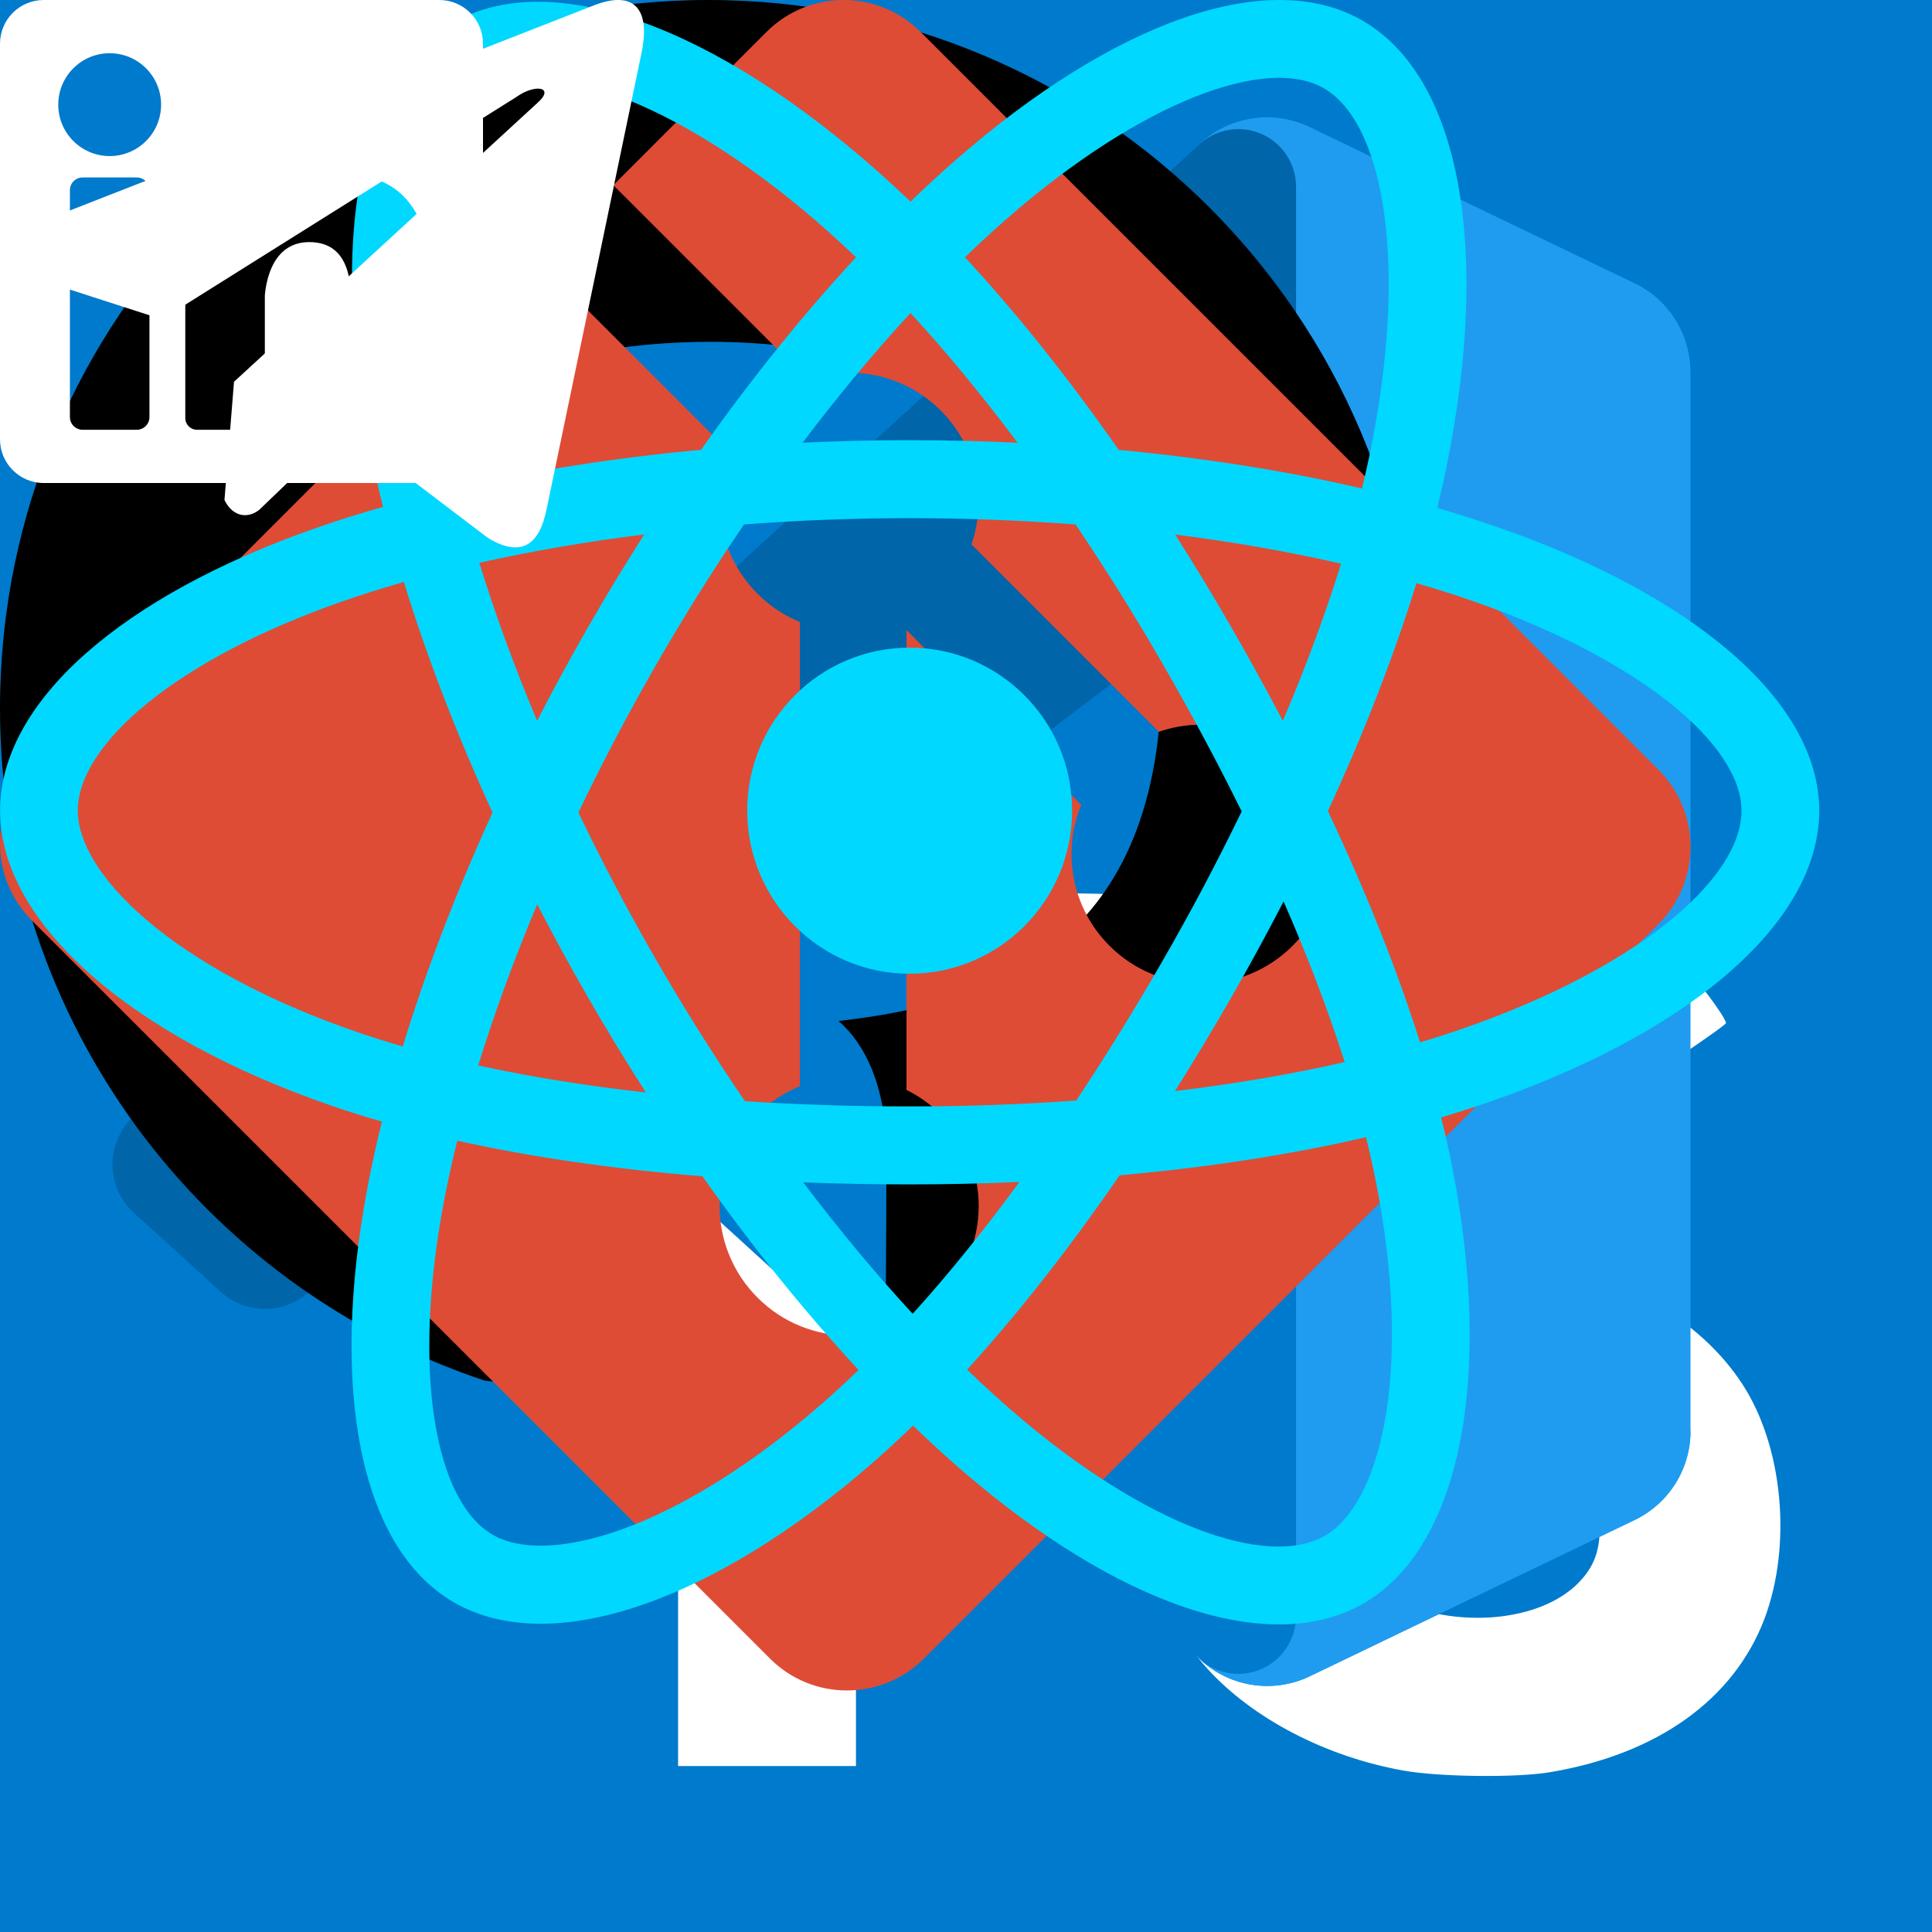
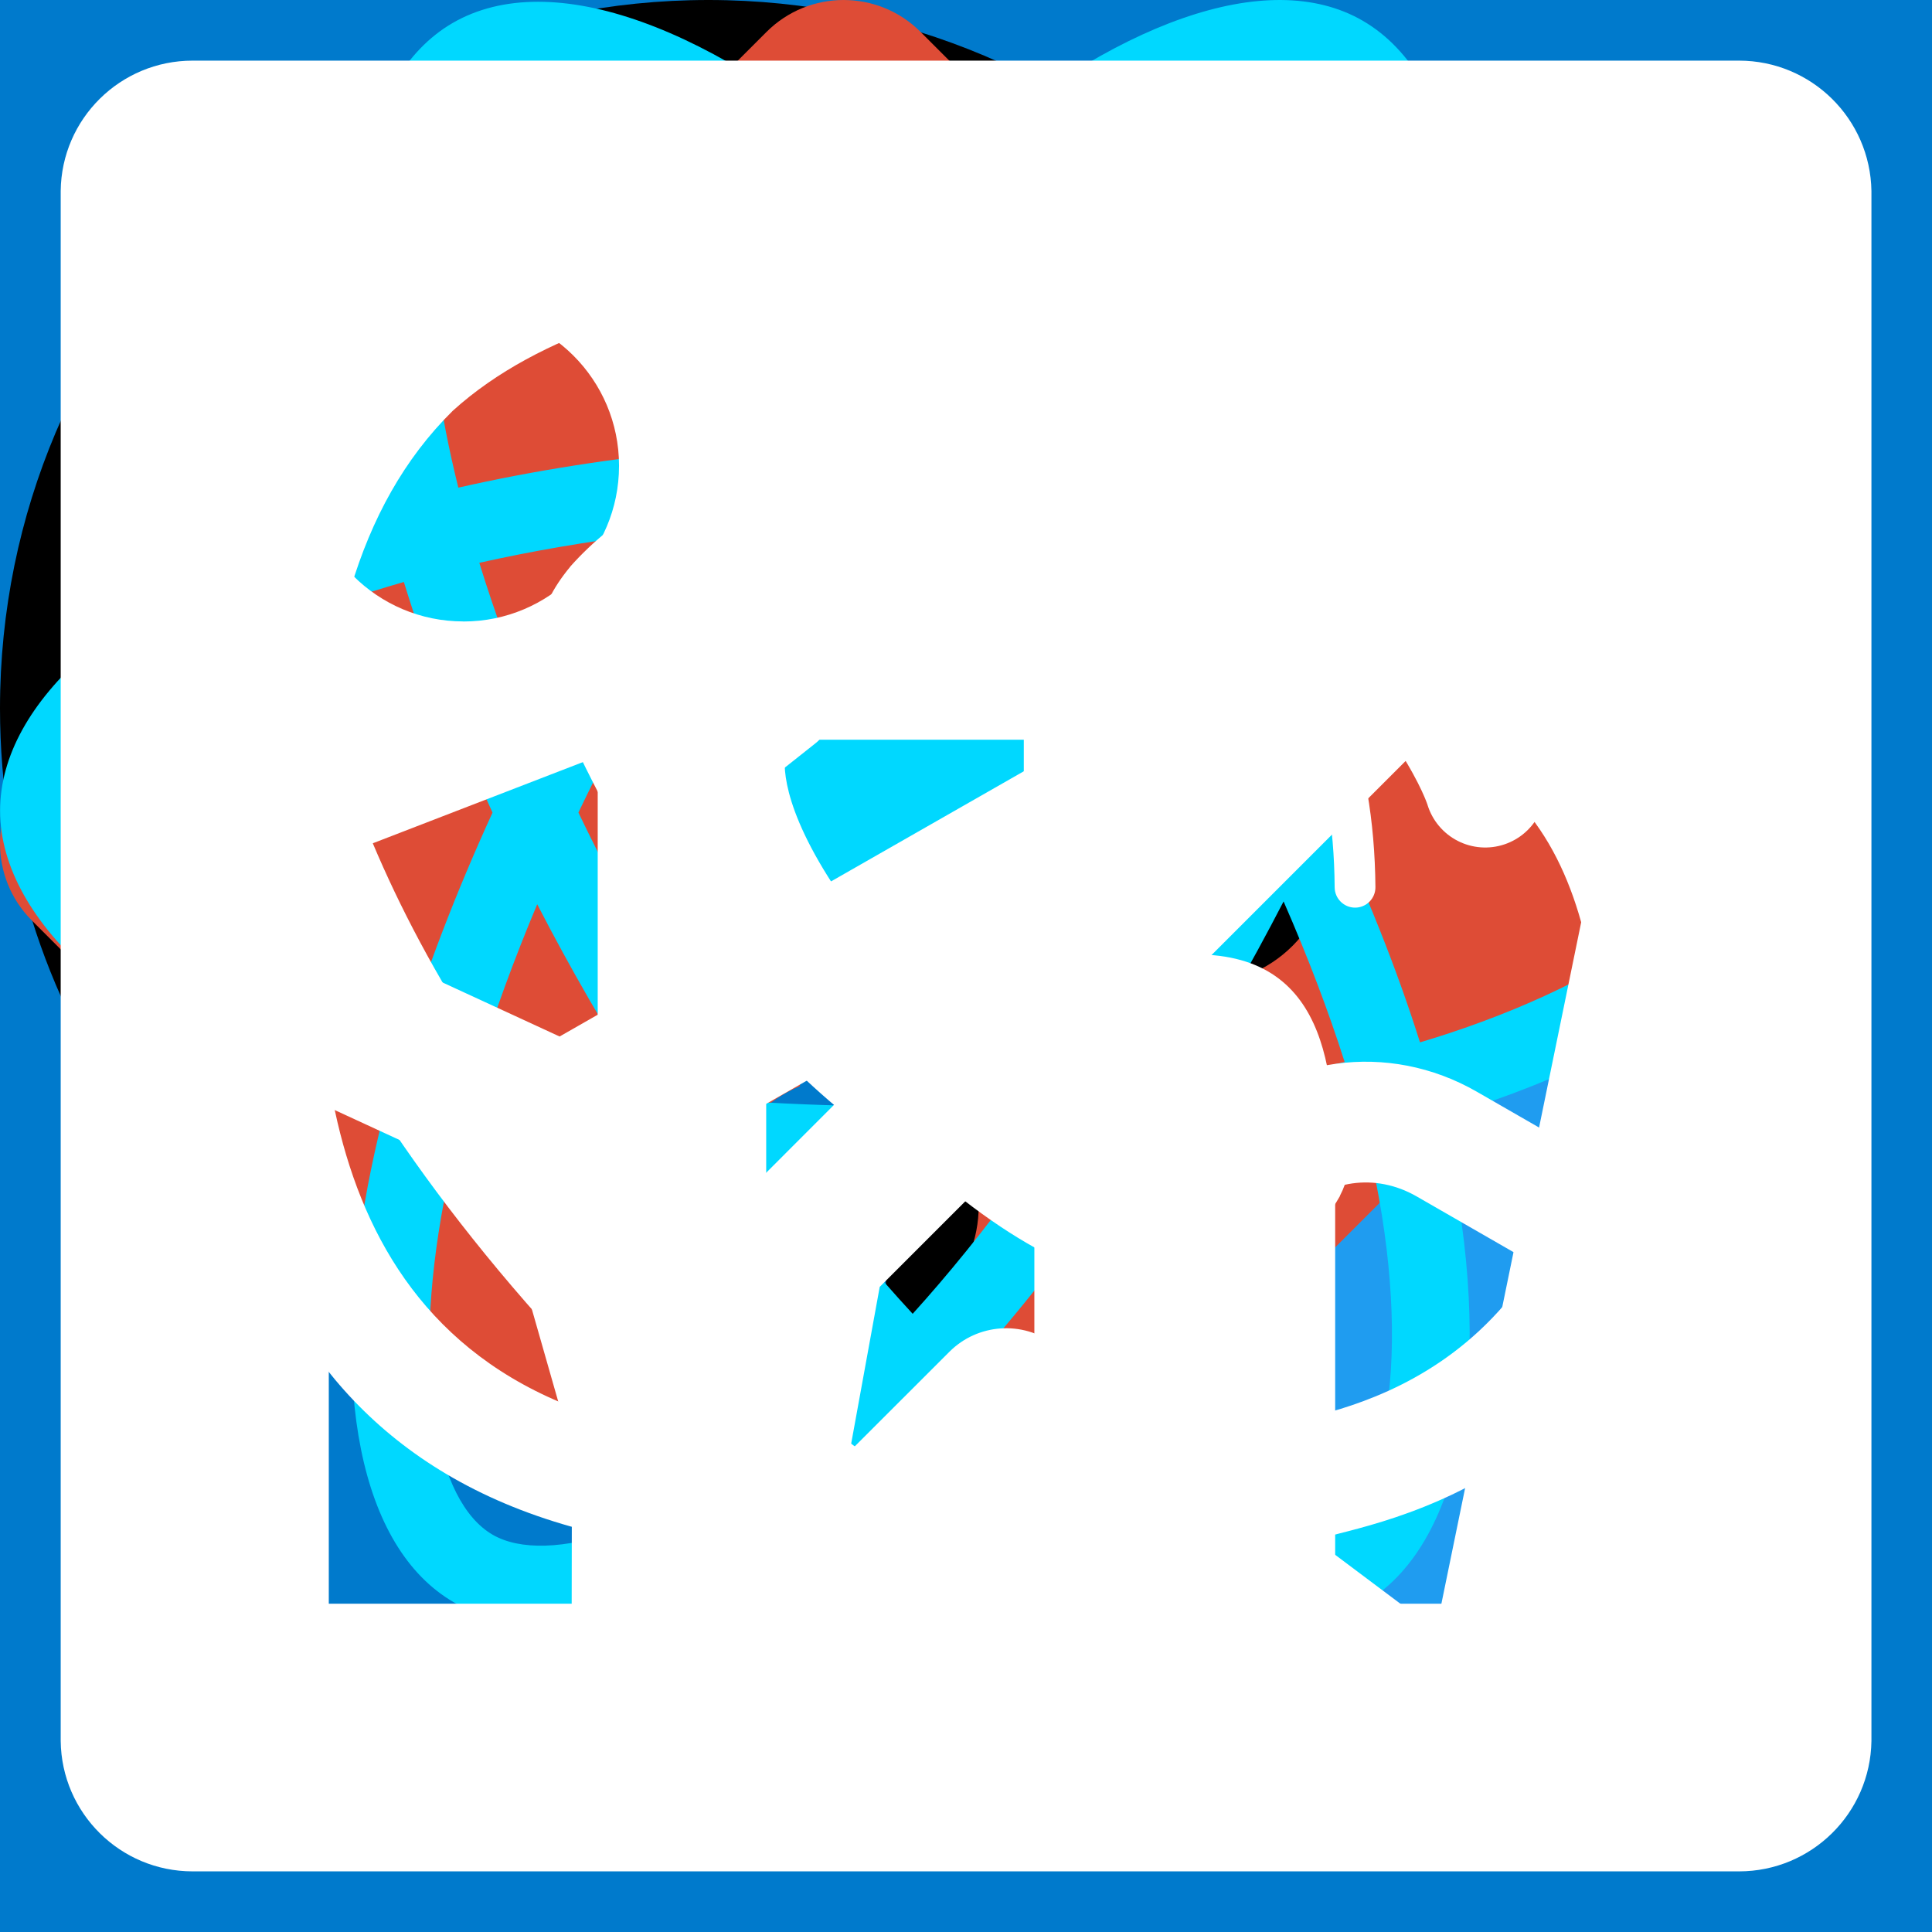
<svg xmlns="http://www.w3.org/2000/svg" width="120" height="120" viewBox="0 0 120 120" fill="none">
  <g id="htmlIcon">
    <path d="M22.132 102.004L13.706 7.5H106.294L97.856 101.989L59.944 112.5L22.132 102.004Z" fill="#E44F26" />
    <path d="M60 104.468L90.638 95.974L97.845 15.229H60V104.468Z" fill="#F1662A" />
    <path d="M60 50.276H44.663L43.605 38.407H60V26.816H30.938L31.215 29.929L34.061 61.867H60V50.276ZM60 80.377L59.947 80.392L47.04 76.909L46.215 67.665H34.579L36.203 85.86L59.947 92.453L60 92.438V80.377Z" fill="#EBEBEB" />
    <path d="M59.959 50.276V61.867H74.231L72.889 76.901L59.959 80.389V92.449L83.723 85.86L83.895 83.903L86.618 53.389L86.903 50.276H59.959ZM59.959 26.816V38.407H87.957L88.189 35.805L88.718 29.929L88.995 26.816H59.959Z" fill="white" />
  </g>
  <g id="cssIcon">
    <path d="M22.133 101.154L13.71 7.438H106.29L97.856 101.139L59.944 111.562L22.133 101.154Z" fill="#1572B6" />
    <path d="M60 103.597L90.638 95.174L97.845 15.102H60V103.597Z" fill="#33A9DC" />
    <path d="M60 49.054H75.338L76.395 37.284H60V25.79H89.062L88.785 28.872L85.939 60.549H60V49.054Z" fill="white" />
    <path d="M60.071 78.904L60.019 78.919L47.111 75.461L46.286 66.294H34.65L36.274 84.341L60.015 90.879L60.071 90.864V78.904Z" fill="#EBEBEB" />
    <path d="M74.351 60.062L72.956 75.453L60.03 78.912V90.871L83.79 84.341L83.966 82.4L85.98 60.062H74.351Z" fill="white" />
    <path d="M60.041 25.79V37.284H32.044L31.811 34.7L31.282 28.872L31.005 25.79H60.041ZM60 49.054V60.549H47.254L47.021 57.964L46.496 52.137L46.219 49.054H60Z" fill="#EBEBEB" />
  </g>
  <g id="jsIcon">
    <path d="M7.5 7.5H112.5V112.5H7.5V7.5Z" fill="#F5DE19" />
    <path d="M78.034 89.531C78.928 91.349 80.318 92.876 82.043 93.938C83.768 94.999 85.758 95.552 87.784 95.531C91.871 95.531 94.485 93.487 94.485 90.656C94.485 87.281 91.8 86.074 87.3 84.105L84.832 83.047C77.707 80.014 72.983 76.215 72.983 68.183C72.983 60.784 78.608 55.148 87.431 55.148C90.288 54.941 93.142 55.581 95.637 56.986C98.132 58.391 100.159 60.499 101.464 63.049L93.75 67.98C93.248 66.716 92.373 65.635 91.242 64.879C90.111 64.124 88.776 63.73 87.416 63.75C86.823 63.691 86.224 63.755 85.657 63.94C85.09 64.125 84.567 64.427 84.123 64.824C83.679 65.222 83.323 65.709 83.077 66.252C82.831 66.795 82.701 67.384 82.695 67.98C82.695 70.939 84.529 72.139 88.763 73.98L91.23 75.037C99.615 78.634 104.355 82.297 104.355 90.536C104.355 99.42 97.376 104.287 88.005 104.287C84.354 104.52 80.713 103.691 77.522 101.901C74.332 100.11 71.727 97.434 70.024 94.196L78.034 89.531ZM43.178 90.386C44.726 93.135 46.136 95.46 49.526 95.46C52.766 95.46 54.814 94.192 54.814 89.261V55.71H64.68V89.392C64.68 99.608 58.68 104.257 49.946 104.257C46.859 104.426 43.793 103.657 41.151 102.051C38.51 100.444 36.416 98.076 35.145 95.257L43.178 90.386Z" fill="black" />
  </g>
  <g id="tsIcon">
    <path d="M0 60V120H60H120V60V0H60H0V60Z" fill="#007ACC" />
    <path d="M26.537 60.398L26.499 65.312H34.309H42.118L42.118 87.503V109.693H47.642H53.166V87.503L53.166 65.312H60.975H68.785V60.493C68.785 57.826 68.728 55.598 68.652 55.541C68.595 55.465 59.09 55.426 47.566 55.446L26.595 55.503L26.537 60.398Z" fill="white" />
    <path d="M96.826 55.364C99.874 56.126 102.198 57.478 104.331 59.687C105.436 60.868 107.074 63.021 107.207 63.535C107.245 63.687 102.026 67.192 98.864 69.154C98.75 69.23 98.293 68.735 97.779 67.973C96.236 65.725 94.617 64.754 92.141 64.583C88.502 64.335 86.16 66.24 86.179 69.421C86.179 70.354 86.312 70.906 86.693 71.668C87.493 73.326 88.979 74.316 93.645 76.335C102.236 80.03 105.912 82.468 108.198 85.935C110.75 89.802 111.322 95.973 109.588 100.564C107.683 105.554 102.96 108.945 96.312 110.068C94.255 110.43 89.379 110.373 87.169 109.973C82.35 109.116 77.779 106.735 74.96 103.611C73.855 102.392 71.703 99.211 71.836 98.983C71.893 98.906 72.388 98.602 72.941 98.278C73.474 97.973 75.493 96.811 77.398 95.707L80.845 93.707L81.569 94.773C82.579 96.316 84.788 98.43 86.122 99.135C89.95 101.154 95.207 100.868 97.798 98.545C98.903 97.535 99.36 96.487 99.36 94.945C99.36 93.554 99.188 92.945 98.464 91.897C97.531 90.564 95.626 89.44 90.217 87.097C84.026 84.43 81.36 82.773 78.922 80.145C77.512 78.621 76.179 76.183 75.626 74.145C75.169 72.449 75.055 68.202 75.417 66.487C76.693 60.507 81.207 56.335 87.722 55.097C89.836 54.697 94.75 54.849 96.826 55.364Z" fill="white" />
  </g>
  <g id="vscodeIcon">
    <path d="M101.535 17.605L81.354 7.889C80.214 7.339 78.932 7.158 77.685 7.37C76.437 7.582 75.287 8.177 74.393 9.072L8.33 69.3C7.529 70.027 7.049 71.043 6.996 72.124C6.944 73.205 7.323 74.263 8.05 75.064C8.138 75.159 8.225 75.25 8.32 75.334L13.713 80.234C14.418 80.875 15.325 81.25 16.277 81.292C17.229 81.334 18.166 81.042 18.925 80.465L98.497 20.125C99.098 19.669 99.814 19.39 100.566 19.319C101.317 19.248 102.073 19.388 102.749 19.723C103.425 20.058 103.993 20.576 104.391 21.217C104.789 21.858 105 22.598 105 23.352V23.117C105 21.966 104.675 20.837 104.062 19.862C103.449 18.887 102.573 18.105 101.535 17.605Z" fill="#0065A9" />
    <path d="M101.535 94.395L81.354 104.115C80.214 104.662 78.932 104.843 77.685 104.631C76.438 104.419 75.288 103.825 74.393 102.932L8.33 42.7C7.529 41.973 7.049 40.957 6.996 39.876C6.944 38.795 7.323 37.737 8.05 36.935C8.138 36.841 8.225 36.75 8.32 36.666L13.713 31.766C14.419 31.122 15.328 30.746 16.282 30.704C17.237 30.662 18.175 30.956 18.935 31.535L98.497 91.875C99.098 92.331 99.814 92.61 100.566 92.681C101.317 92.752 102.073 92.612 102.749 92.277C103.425 91.942 103.993 91.424 104.391 90.783C104.789 90.142 105 89.403 105 88.648V88.9C104.996 90.049 104.669 91.173 104.057 92.145C103.444 93.117 102.57 93.897 101.535 94.395Z" fill="#007ACC" />
    <path d="M81.354 104.114C80.214 104.662 78.932 104.843 77.685 104.631C76.438 104.419 75.287 103.825 74.392 102.931C74.895 103.428 75.533 103.764 76.226 103.899C76.919 104.034 77.637 103.962 78.289 103.691C78.941 103.42 79.499 102.963 79.892 102.376C80.285 101.79 80.497 101.1 80.5 100.394V11.606C80.501 10.896 80.29 10.203 79.897 9.613C79.502 9.023 78.942 8.563 78.287 8.292C77.631 8.02 76.91 7.949 76.214 8.088C75.518 8.227 74.879 8.57 74.378 9.072C75.273 8.177 76.423 7.582 77.67 7.37C78.917 7.157 80.2 7.337 81.34 7.885L101.517 17.587C102.559 18.084 103.438 18.866 104.054 19.841C104.67 20.817 104.998 21.946 105 23.1V88.9C105 90.053 104.675 91.182 104.061 92.158C103.447 93.134 102.571 93.917 101.531 94.416L81.354 104.114Z" fill="#1F9CF0" />
  </g>
  <g id="githubIcon">
    <path fill-rule="evenodd" clip-rule="evenodd" d="M44 0C19.69 0 0 19.69 0 44C0 63.47 12.595 79.915 30.085 85.745C32.285 86.13 33.11 84.81 33.11 83.655C33.11 82.61 33.055 79.145 33.055 75.46C22 77.495 19.14 72.765 18.26 70.29C17.765 69.025 15.62 65.12 13.75 64.075C12.21 63.25 10.01 61.215 13.695 61.16C17.16 61.105 19.635 64.35 20.46 65.67C24.42 72.325 30.745 70.455 33.275 69.3C33.66 66.44 34.815 64.515 36.08 63.415C26.29 62.315 16.06 58.52 16.06 41.69C16.06 36.905 17.765 32.945 20.57 29.865C20.13 28.765 18.59 24.255 21.01 18.205C21.01 18.205 24.695 17.05 33.11 22.715C36.63 21.725 40.37 21.23 44.11 21.23C47.85 21.23 51.59 21.725 55.11 22.715C63.525 16.995 67.21 18.205 67.21 18.205C69.63 24.255 68.09 28.765 67.65 29.865C70.455 32.945 72.16 36.85 72.16 41.69C72.16 58.575 61.875 62.315 52.085 63.415C53.68 64.79 55.055 67.43 55.055 71.555C55.055 77.44 55 82.17 55 83.655C55 84.81 55.825 86.185 58.025 85.745C66.76 82.796 74.35 77.182 79.727 69.694C85.104 62.205 87.997 53.219 88 44C88 19.69 68.31 0 44 0Z" fill="black" />
  </g>
  <g id="gitIcon">
    <g clip-path="url(#clip0_2_5685)">
      <path d="M103.02 47.822L57.176 1.98C54.537 -0.66 50.255 -0.66 47.613 1.98L38.094 11.5L50.17 23.576C52.976 22.628 56.194 23.264 58.431 25.501C60.679 27.753 61.311 30.998 60.339 33.813L71.978 45.452C74.793 44.482 78.042 45.109 80.291 47.362C83.434 50.504 83.434 55.596 80.291 58.74C77.147 61.884 72.055 61.884 68.909 58.74C66.545 56.373 65.961 52.901 67.158 49.989L56.305 39.135L56.303 67.697C57.09 68.086 57.809 68.6 58.431 69.219C61.574 72.361 61.574 77.453 58.431 80.6C55.287 83.742 50.193 83.742 47.053 80.6C43.91 77.453 43.91 72.361 47.053 69.219C47.807 68.466 48.702 67.869 49.687 67.463V38.635C48.7 38.232 47.805 37.635 47.053 36.879C44.672 34.501 44.1 31.007 45.32 28.083L33.415 16.177L1.981 47.61C-0.66 50.252 -0.66 54.535 1.981 57.175L47.826 103.018C50.465 105.658 54.746 105.658 57.389 103.018L103.019 57.388C105.66 54.747 105.66 50.462 103.019 47.822" fill="#DE4C36" />
    </g>
    <defs>
      <clipPath id="clip0_2_5685">
        <rect width="105" height="105" fill="white" />
      </clipPath>
    </defs>
  </g>
  <g id="reactIcon">
    <g clip-path="url(#clip0_2_5687)">
      <path d="M92.906 32.703C91.703 32.289 90.49 31.905 89.269 31.552C89.474 30.711 89.663 29.879 89.83 29.062C92.584 15.648 90.784 4.842 84.636 1.284C78.742 -2.127 69.102 1.429 59.366 9.933C58.406 10.773 57.468 11.637 56.552 12.524C55.939 11.934 55.315 11.356 54.68 10.789C44.477 1.696 34.249 -2.136 28.108 1.432C22.219 4.854 20.475 15.013 22.954 27.725C23.2 28.984 23.479 30.237 23.789 31.482C22.341 31.895 20.944 32.334 19.607 32.802C7.644 36.988 0.005 43.548 0.005 50.353C0.005 57.381 8.206 64.43 20.666 68.704C21.676 69.049 22.695 69.369 23.721 69.663C23.387 71.004 23.092 72.354 22.834 73.711C20.471 86.204 22.316 96.122 28.189 99.522C34.255 103.033 44.437 99.425 54.35 90.727C55.154 90.02 55.941 89.293 56.708 88.546C57.7 89.507 58.719 90.439 59.763 91.343C69.366 99.636 78.85 102.985 84.718 99.576C90.778 96.055 92.748 85.4 90.191 72.436C89.989 71.42 89.763 70.409 89.513 69.405C90.228 69.192 90.93 68.973 91.614 68.746C104.567 64.438 112.995 57.475 112.995 50.353C112.995 43.523 105.109 36.919 92.906 32.703ZM90.096 64.147C89.478 64.353 88.844 64.55 88.198 64.743C86.768 60.2 84.838 55.368 82.477 50.376C84.73 45.504 86.586 40.734 87.976 36.22C89.132 36.556 90.253 36.91 91.335 37.283C101.791 40.896 108.168 46.237 108.168 50.353C108.168 54.737 101.28 60.428 90.096 64.147ZM85.456 73.376C86.586 79.109 86.748 84.292 85.999 88.344C85.326 91.984 83.973 94.412 82.299 95.384C78.738 97.453 71.123 94.764 62.911 87.671C61.94 86.831 60.993 85.963 60.07 85.07C63.254 81.576 66.436 77.513 69.541 73.001C75.004 72.514 80.164 71.719 84.844 70.633C85.069 71.543 85.273 72.457 85.456 73.376ZM38.526 95.026C35.047 96.259 32.276 96.295 30.601 95.325C27.037 93.262 25.555 85.298 27.576 74.615C27.816 73.353 28.091 72.097 28.401 70.85C33.029 71.878 38.152 72.617 43.627 73.062C46.754 77.478 50.028 81.536 53.327 85.089C52.626 85.77 51.908 86.434 51.174 87.079C46.79 90.925 42.397 93.654 38.526 95.026ZM22.228 64.12C16.718 62.23 12.168 59.774 9.049 57.093C6.246 54.685 4.832 52.293 4.832 50.353C4.832 46.223 10.966 40.956 21.196 37.377C22.438 36.943 23.737 36.533 25.085 36.148C26.5 40.764 28.354 45.59 30.592 50.471C28.325 55.423 26.444 60.327 25.016 64.997C24.08 64.728 23.15 64.436 22.228 64.12ZM27.691 26.795C25.567 15.903 26.978 7.687 30.527 5.625C34.307 3.429 42.665 6.56 51.475 14.412C52.05 14.925 52.615 15.448 53.171 15.982C49.888 19.52 46.644 23.548 43.545 27.937C38.231 28.431 33.144 29.225 28.468 30.289C28.18 29.131 27.921 27.966 27.691 26.795V26.795ZM76.43 38.874C75.325 36.959 74.18 35.068 72.994 33.202C76.599 33.66 80.053 34.267 83.297 35.01C82.323 38.142 81.109 41.417 79.681 44.775C78.636 42.787 77.553 40.819 76.43 38.874ZM56.554 19.444C58.781 21.865 61.01 24.568 63.203 27.5C58.755 27.289 54.298 27.289 49.849 27.498C52.044 24.592 54.293 21.893 56.554 19.444ZM36.551 38.907C35.442 40.837 34.379 42.792 33.361 44.771C31.956 41.425 30.753 38.136 29.771 34.958C32.995 34.235 36.433 33.643 40.015 33.194C38.816 35.07 37.661 36.975 36.551 38.907V38.907ZM40.118 67.857C36.417 67.442 32.927 66.881 29.704 66.177C30.702 62.943 31.931 59.583 33.367 56.165C34.389 58.146 35.457 60.103 36.57 62.033C37.715 64.018 38.9 65.961 40.118 67.857ZM56.688 81.603C54.4 79.126 52.118 76.385 49.889 73.437C52.053 73.522 54.258 73.566 56.5 73.566C58.803 73.566 61.08 73.514 63.32 73.414C61.12 76.415 58.899 79.159 56.688 81.603ZM79.726 55.991C81.237 59.446 82.509 62.788 83.52 65.967C80.244 66.717 76.707 67.321 72.98 67.77C74.174 65.87 75.331 63.946 76.449 62C77.586 60.021 78.678 58.018 79.726 55.991ZM72.268 59.579C70.556 62.563 68.749 65.491 66.847 68.357C63.404 68.602 59.952 68.723 56.5 68.722C52.984 68.722 49.563 68.612 46.27 68.397C44.319 65.538 42.477 62.605 40.747 59.606H40.748C39.026 56.623 37.418 53.575 35.926 50.468C37.414 47.362 39.017 44.312 40.733 41.327L40.733 41.327C42.448 38.341 44.275 35.421 46.211 32.573C49.571 32.318 53.017 32.185 56.499 32.185H56.5C59.998 32.185 63.448 32.319 66.808 32.577C68.724 35.419 70.54 38.33 72.252 41.301C73.974 44.28 75.598 47.315 77.123 50.4C75.614 53.517 73.994 56.578 72.268 59.579ZM82.225 5.481C86.009 7.671 87.48 16.502 85.103 28.084C84.951 28.823 84.781 29.576 84.595 30.339C79.907 29.253 74.817 28.445 69.487 27.943C66.383 23.506 63.166 19.472 59.936 15.979C60.782 15.16 61.649 14.363 62.535 13.587C70.877 6.301 78.673 3.425 82.225 5.481ZM56.5 40.226C62.072 40.226 66.59 44.76 66.59 50.353C66.59 55.946 62.072 60.48 56.5 60.48C50.928 60.48 46.41 55.946 46.41 50.353C46.41 44.76 50.928 40.226 56.5 40.226Z" fill="#00D8FF" />
    </g>
    <defs>
      <clipPath id="clip0_2_5687">
        <rect width="113" height="101" fill="white" />
      </clipPath>
    </defs>
  </g>
  <g id="linkedinIcon">
-     <g clip-path="url(#clip0_1_4776)">
-       <path d="M27.286 0H2.714C1.215 0 0 1.215 0 2.714V27.286C0 28.785 1.215 30 2.714 30H27.286C28.785 30 30 28.785 30 27.286V2.714C30 1.215 28.785 0 27.286 0ZM9.283 25.904C9.283 26.34 8.93 26.694 8.494 26.694H5.132C4.696 26.694 4.342 26.34 4.342 25.904V11.812C4.342 11.376 4.696 11.022 5.132 11.022H8.494C8.93 11.022 9.283 11.376 9.283 11.812V25.904ZM6.813 9.694C5.049 9.694 3.619 8.264 3.619 6.5C3.619 4.736 5.049 3.306 6.813 3.306C8.576 3.306 10.006 4.736 10.006 6.5C10.006 8.264 8.577 9.694 6.813 9.694ZM26.852 25.968C26.852 26.369 26.526 26.694 26.125 26.694H22.518C22.117 26.694 21.792 26.369 21.792 25.968V19.358C21.792 18.372 22.081 15.037 19.215 15.037C16.992 15.037 16.541 17.319 16.45 18.344V25.968C16.45 26.369 16.125 26.694 15.724 26.694H12.235C11.834 26.694 11.509 26.369 11.509 25.968V11.748C11.509 11.347 11.834 11.022 12.235 11.022H15.724C16.125 11.022 16.45 11.347 16.45 11.748V12.978C17.275 11.74 18.5 10.786 21.108 10.786C26.885 10.786 26.852 16.182 26.852 19.147V25.968Z" fill="white" />
-     </g>
-     <defs>
-       <clipPath id="clip0_1_4776">
-         <rect width="30" height="30" fill="white" />
-       </clipPath>
-     </defs>
+     <path style=" stroke:none;fill-rule:nonzero;fill:rgb(100%,100%,100%);fill-opacity:1;" d="M 107.918 3.766 L 12.066 3.766 C 12.039 3.766 12.004 3.766 11.965 3.766 C 7.469 3.766 3.82 7.379 3.77 11.859 L 3.77 108.133 C 3.82 112.617 7.469 116.234 11.965 116.234 C 12.004 116.234 12.039 116.234 12.074 116.234 L 107.906 116.234 C 107.938 116.234 107.973 116.234 108.012 116.234 C 112.512 116.234 116.168 112.625 116.238 108.141 L 116.238 11.867 C 116.168 7.379 112.512 3.766 108.008 3.766 C 107.969 3.766 107.938 3.766 107.898 3.766 Z M 37.125 99.609 L 20.422 99.609 L 20.422 45.941 L 37.125 45.941 Z M 28.777 38.598 C 23.434 38.598 19.105 34.266 19.105 28.926 C 19.105 23.586 23.438 19.258 28.777 19.258 C 34.117 19.258 38.449 23.582 38.449 28.922 C 38.449 28.926 38.449 28.93 38.449 28.938 C 38.449 34.273 34.121 38.602 28.785 38.602 C 28.781 38.602 28.777 38.602 28.773 38.602 Z M 99.586 99.609 L 82.93 99.609 L 82.93 73.512 C 82.93 67.285 82.805 59.281 74.254 59.281 C 65.57 59.281 64.246 66.051 64.246 73.055 L 64.246 99.609 L 47.59 99.609 L 47.59 45.945 L 63.59 45.945 L 63.59 53.262 L 63.805 53.262 C 66.91 48.031 72.527 44.578 78.953 44.578 C 79.18 44.578 79.406 44.582 79.633 44.59 L 79.598 44.59 C 96.473 44.59 99.594 55.699 99.594 70.156 L 99.594 99.609 Z M 99.586 99.609 " />
  </g>
  <g id="telegramIcon">
-     <path d="M36.753 0.386L1.315 14.258C-0.111 14.904 -0.594 16.198 0.97 16.9L10.061 19.833L32.043 6.043C33.243 5.177 34.472 5.408 33.415 6.36L14.535 23.712L13.942 31.055C14.492 32.189 15.497 32.194 16.139 31.631L21.362 26.614L30.308 33.414C32.386 34.662 33.516 33.856 33.963 31.568L39.831 3.365C40.44 0.548 39.401 -0.693 36.753 0.386Z" fill="white" />
+     <path style=" stroke:none;fill-rule:evenodd;fill:rgb(100%,100%,100%);fill-opacity:1;" d="M 115.559 22.473 C 117.148 14.723 109.535 8.285 102.16 11.137 L 11.711 46.078 C 3.473 49.262 3.105 60.785 11.125 64.488 L 30.824 73.578 L 40.191 106.371 C 40.68 108.078 42.031 109.395 43.746 109.84 C 45.461 110.285 47.281 109.789 48.535 108.535 L 62.969 94.102 L 83.188 109.266 C 89.055 113.668 97.508 110.461 98.984 103.273 Z M 15.316 55.406 L 105.762 20.465 L 89.188 101.266 L 65.5 83.5 C 63.508 82.008 60.723 82.203 58.965 83.965 L 52.781 90.145 L 54.641 79.93 L 91.035 43.535 C 92.809 41.766 92.992 38.957 91.473 36.965 C 89.953 34.973 87.195 34.414 85.02 35.66 L 34.758 64.379 Z M 40.883 72.395 L 43.918 83.008 L 45.082 76.605 C 45.262 75.605 45.746 74.684 46.465 73.965 L 57.562 62.863 Z M 40.883 72.395 " />
+   </g>
+   <g id="viberIcon">
+     <path style=" stroke:none;fill-rule:nonzero;fill:rgb(100%,100%,100%);fill-opacity:1;" d="M 63.715 67.273 C 63.715 67.273 65.496 67.426 66.449 66.246 L 68.32 63.895 C 69.219 62.734 71.391 61.996 73.52 63.176 C 75.113 64.086 76.664 65.074 78.16 66.141 C 79.57 67.176 82.461 69.59 82.469 69.59 C 83.852 70.754 84.172 72.461 83.23 74.262 L 83.219 74.301 C 82.188 76.09 80.875 77.707 79.336 79.086 L 79.301 79.109 C 77.965 80.227 76.648 80.863 75.355 81.016 C 75.164 81.051 74.973 81.062 74.781 81.055 C 74.211 81.059 73.645 80.973 73.105 80.797 L 73.059 80.734 C 71.07 80.172 67.75 78.766 62.215 75.715 C 59.016 73.969 55.965 71.957 53.105 69.695 C 51.668 68.562 50.301 67.348 49.004 66.059 L 48.73 65.785 L 48.59 65.648 L 48.453 65.512 C 47.164 64.215 45.953 62.844 44.82 61.41 C 42.559 58.547 40.547 55.5 38.801 52.301 C 35.75 46.766 34.344 43.449 33.781 41.449 L 33.719 41.41 C 33.543 40.871 33.457 40.305 33.465 39.734 C 33.453 39.543 33.465 39.352 33.5 39.16 C 33.66 37.871 34.297 36.555 35.41 35.211 L 35.434 35.176 C 36.812 33.633 38.43 32.324 40.219 31.289 L 40.254 31.285 C 42.055 30.344 43.766 30.664 44.926 32.035 C 44.934 32.039 47.344 34.934 48.375 36.344 C 49.441 37.844 50.43 39.395 51.34 40.988 C 52.523 43.113 51.785 45.289 50.621 46.191 L 48.27 48.055 C 47.086 49.016 47.238 50.797 47.238 50.797 C 47.238 50.797 50.719 63.961 63.715 67.273 Z M 59.324 27.898 C 58.988 27.895 58.664 28.027 58.422 28.262 C 58.184 28.5 58.047 28.824 58.047 29.16 C 58.043 29.859 58.605 30.426 59.305 30.43 C 66.07 30.48 71.574 32.664 76.086 37.059 C 80.555 41.422 82.84 47.344 82.898 55.113 C 82.902 55.812 83.473 56.379 84.172 56.375 C 84.508 56.375 84.828 56.238 85.066 56 C 85.301 55.762 85.434 55.438 85.43 55.102 C 85.363 46.828 82.844 40.121 77.852 35.25 C 72.898 30.426 66.641 27.949 59.324 27.898 Z M 61.641 34.465 C 61.305 34.441 60.973 34.551 60.719 34.77 C 60.465 34.988 60.309 35.301 60.285 35.637 C 60.262 35.969 60.371 36.301 60.59 36.555 C 60.809 36.809 61.121 36.965 61.453 36.988 C 66.285 37.344 69.863 38.926 72.48 41.773 C 75.102 44.641 76.344 48.125 76.25 52.48 C 76.234 53.18 76.793 53.758 77.488 53.77 C 78.184 53.785 78.762 53.234 78.781 52.539 C 78.887 47.648 77.398 43.406 74.344 40.07 C 71.262 36.699 66.945 34.852 61.645 34.465 Z M 63.535 41.25 C 63.199 41.23 62.871 41.348 62.621 41.574 C 62.371 41.801 62.223 42.113 62.203 42.449 C 62.168 43.148 62.703 43.742 63.398 43.781 C 65.578 43.895 67.051 44.512 68.051 45.535 C 69.039 46.566 69.648 48.113 69.766 50.391 C 69.801 51.086 70.391 51.621 71.086 51.59 C 71.777 51.555 72.312 50.969 72.285 50.273 C 72.148 47.59 71.387 45.355 69.863 43.773 C 68.34 42.203 66.148 41.387 63.535 41.25 Z M 96.715 19.75 C 94.23 17.461 84.184 10.172 61.816 10.07 C 61.816 10.07 35.441 8.48 22.578 20.273 C 15.426 27.434 12.906 37.91 12.641 50.898 C 12.375 63.887 12.031 88.227 35.488 94.824 L 35.516 94.824 L 35.5 104.898 C 35.5 104.898 35.352 108.977 38.035 109.805 C 41.285 110.816 43.184 107.715 46.285 104.375 C 47.988 102.539 50.34 99.852 52.109 97.789 C 68.16 99.141 80.5 96.055 81.898 95.594 C 85.141 94.547 103.477 92.195 106.449 67.859 C 109.531 42.773 104.965 26.91 96.715 19.754 Z M 99.434 66.059 C 96.914 86.379 82.047 87.66 79.305 88.539 C 78.141 88.914 67.301 91.609 53.672 90.719 C 53.672 90.719 43.516 102.969 40.34 106.16 C 39.844 106.66 39.266 106.859 38.875 106.762 C 38.324 106.625 38.176 105.98 38.184 105.035 L 38.27 88.301 C 38.27 88.301 38.262 88.301 38.27 88.301 C 18.422 82.789 19.578 62.07 19.805 51.227 C 20.031 40.375 22.07 31.488 28.125 25.512 C 39 15.66 61.398 17.129 61.398 17.129 C 80.32 17.215 89.391 22.914 91.488 24.82 C 98.469 30.801 102.031 45.102 99.43 66.055 Z M 99.434 66.059 " />
+   </g>
+   <g id="phoneIcon">
+     <path style="fill:none;stroke-width:1.5;stroke-linecap:round;stroke-linejoin:miter;stroke:rgb(100%,100%,100%);stroke-opacity:1;stroke-miterlimit:4;" d="M 13.5 2 C 13.5 2 15.834 2.212 18.803 5.182 C 21.773 8.152 21.985 10.485 21.985 10.485 " transform="matrix(5,0,0,5,0,0)" />
+     <path style="fill:none;stroke-width:1.5;stroke-linecap:round;stroke-linejoin:miter;stroke:rgb(100%,100%,100%);stroke-opacity:1;stroke-miterlimit:4;" d="M 14.207 5.536 C 14.207 5.536 15.197 5.819 16.682 7.303 C 18.167 8.788 18.45 9.778 18.45 9.778 " transform="matrix(5,0,0,5,0,0)" />
+     <path style=" stroke:none;fill-rule:nonzero;fill:rgb(100%,100%,100%);fill-opacity:1;" d="M 75.504 75.137 L 72.785 72.555 Z M 77.781 72.738 L 80.5 75.32 Z M 89.863 71.062 L 87.992 74.312 Z M 99.418 76.559 L 97.547 79.809 Z M 102.109 93.793 L 104.828 96.375 Z M 95.004 101.27 L 92.285 98.688 Z M 88.383 104.816 L 88.75 108.547 Z M 39.078 82.375 L 41.797 79.793 Z M 15.016 34.828 L 11.27 35.031 Z M 47.387 42.516 L 50.105 45.098 Z M 48.172 28.465 L 51.234 26.301 Z M 41.867 19.547 L 38.805 21.715 Z M 26.309 18.043 L 29.027 20.625 Z M 18.461 26.305 L 15.742 23.723 Z M 55.316 65.281 L 58.035 62.695 Z M 78.223 77.719 L 80.5 75.32 L 75.062 70.156 L 72.785 72.555 Z M 87.992 74.312 L 97.547 79.809 L 101.289 73.309 L 91.734 67.812 Z M 99.391 91.211 L 92.285 98.688 L 97.723 103.852 L 104.828 96.375 Z M 88.012 101.082 C 80.84 101.793 62.117 101.188 41.797 79.793 L 36.359 84.957 C 58.504 108.273 79.629 109.449 88.75 108.547 Z M 41.797 79.793 C 22.414 59.391 19.164 42.18 18.758 34.629 L 11.27 35.031 C 11.766 44.277 15.691 63.203 36.359 84.957 Z M 48.672 46.609 L 50.105 45.098 L 44.668 39.934 L 43.234 41.441 Z M 51.234 26.301 L 44.93 17.383 L 38.805 21.715 L 45.109 30.629 Z M 23.59 15.461 L 15.742 23.723 L 21.18 28.887 L 29.027 20.625 Z M 45.953 44.023 C 43.234 41.441 43.23 41.445 43.227 41.449 C 43.227 41.453 43.223 41.457 43.219 41.457 C 43.215 41.461 43.211 41.469 43.207 41.473 C 43.195 41.484 43.188 41.496 43.176 41.508 C 43.156 41.531 43.133 41.555 43.109 41.582 C 43.062 41.637 43.012 41.695 42.957 41.766 C 42.848 41.906 42.723 42.074 42.59 42.281 C 42.328 42.688 42.047 43.227 41.805 43.902 C 41.316 45.273 41.051 47.094 41.383 49.363 C 42.035 53.824 44.961 59.82 52.598 67.863 L 58.035 62.695 C 50.898 55.18 49.137 50.555 48.805 48.277 C 48.645 47.176 48.809 46.598 48.871 46.418 C 48.906 46.312 48.934 46.285 48.91 46.32 C 48.898 46.34 48.875 46.371 48.836 46.422 C 48.816 46.445 48.797 46.473 48.77 46.504 C 48.754 46.52 48.738 46.535 48.723 46.555 C 48.715 46.562 48.707 46.57 48.699 46.578 C 48.695 46.586 48.691 46.59 48.688 46.594 C 48.684 46.598 48.68 46.598 48.68 46.602 C 48.676 46.605 48.672 46.609 45.953 44.023 Z M 52.598 67.863 C 60.211 75.879 65.961 79.031 70.348 79.742 C 72.602 80.109 74.422 79.816 75.805 79.273 C 76.477 79.008 77.012 78.695 77.41 78.41 C 77.613 78.266 77.777 78.133 77.91 78.016 C 77.98 77.957 78.039 77.902 78.09 77.852 C 78.117 77.828 78.141 77.805 78.16 77.781 C 78.172 77.77 78.184 77.758 78.195 77.75 C 78.199 77.742 78.203 77.738 78.207 77.734 C 78.211 77.73 78.215 77.727 78.215 77.727 C 78.219 77.723 78.223 77.719 75.504 75.137 C 72.785 72.555 72.789 72.551 72.793 72.547 C 72.793 72.547 72.797 72.543 72.797 72.539 C 72.801 72.535 72.809 72.531 72.812 72.527 C 72.82 72.516 72.828 72.508 72.836 72.5 C 72.855 72.484 72.871 72.465 72.887 72.453 C 72.914 72.422 72.941 72.398 72.965 72.379 C 73.016 72.336 73.051 72.309 73.074 72.293 C 73.121 72.258 73.113 72.27 73.051 72.297 C 72.953 72.332 72.5 72.492 71.551 72.34 C 69.539 72.012 65.195 70.234 58.035 62.695 Z M 44.93 17.383 C 39.859 10.215 29.719 9.008 23.59 15.461 L 29.027 20.625 C 31.641 17.875 36.242 18.09 38.805 21.715 Z M 18.758 34.629 C 18.652 32.633 19.52 30.633 21.18 28.887 L 15.742 23.723 C 13.062 26.543 11.023 30.461 11.27 35.031 Z M 92.285 98.688 C 90.891 100.156 89.434 100.945 88.012 101.082 L 88.75 108.547 C 92.484 108.18 95.508 106.188 97.723 103.852 Z M 50.105 45.098 C 54.945 40.004 55.285 32.035 51.234 26.301 L 45.109 30.629 C 47.219 33.617 46.895 37.586 44.668 39.934 Z M 97.547 79.809 C 101.648 82.172 102.453 87.984 99.391 91.211 L 104.828 96.375 C 111.352 89.504 109.453 78.008 101.289 73.309 Z M 80.5 75.32 C 82.426 73.293 85.43 72.836 87.992 74.312 L 91.734 67.812 C 86.242 64.648 79.43 65.555 75.062 70.156 Z M 80.5 75.32 " />
  </g>
</svg>
